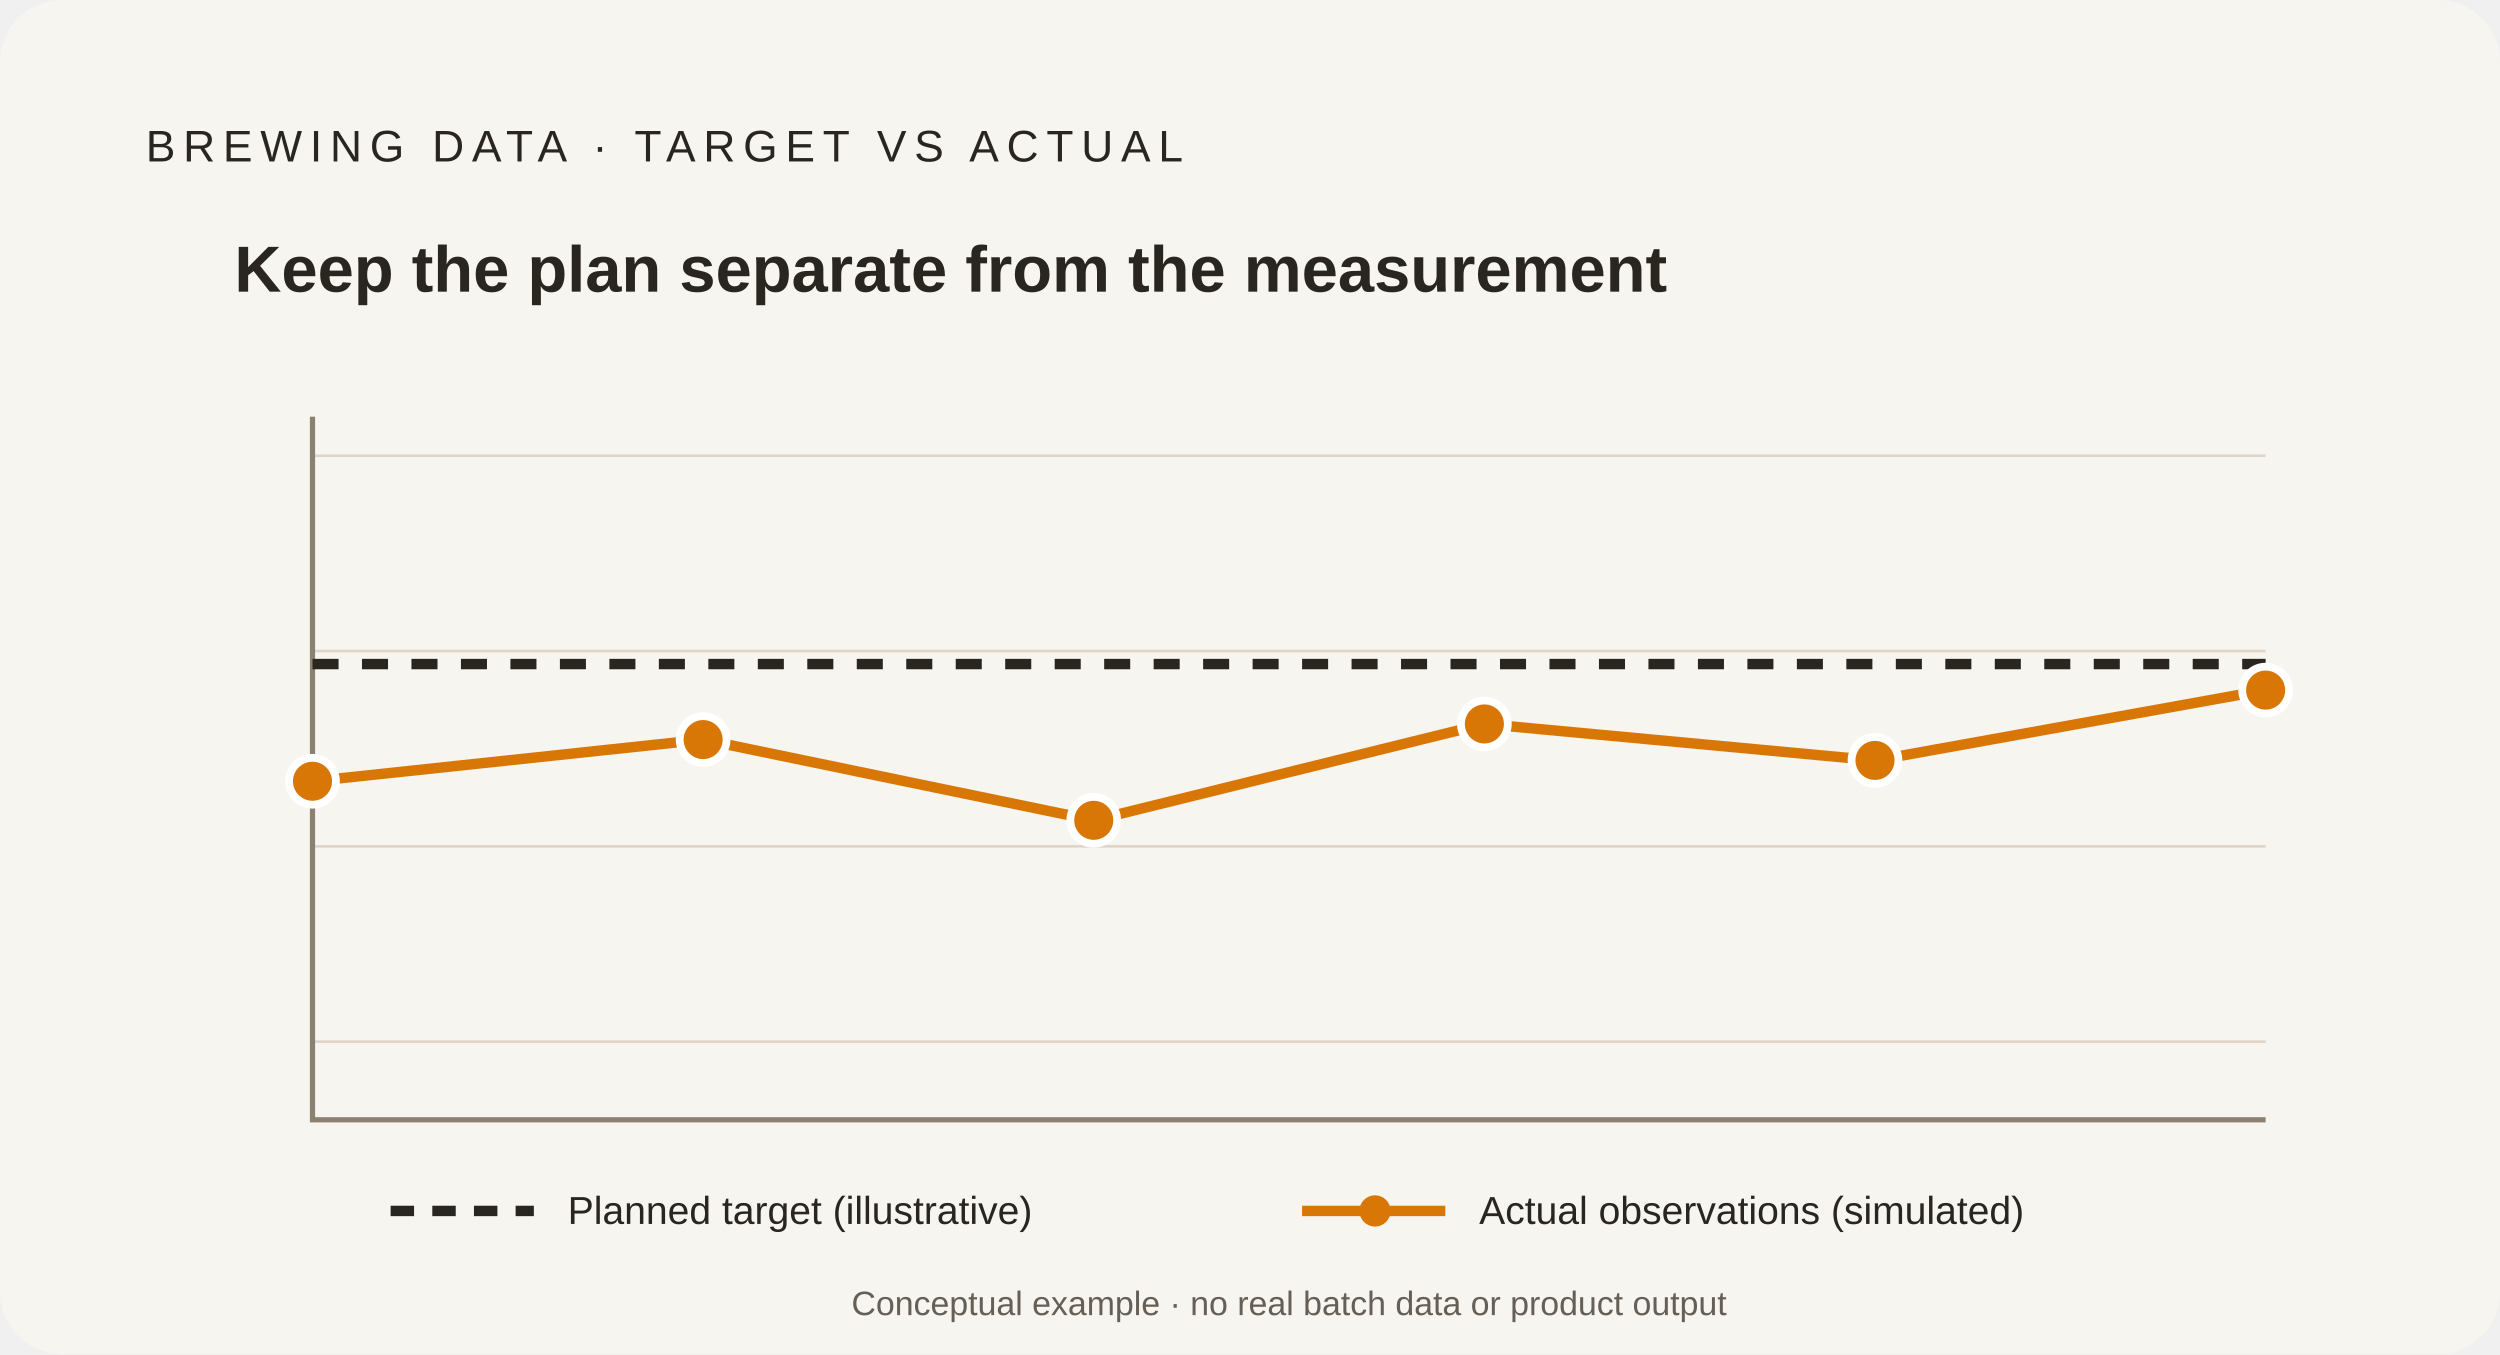
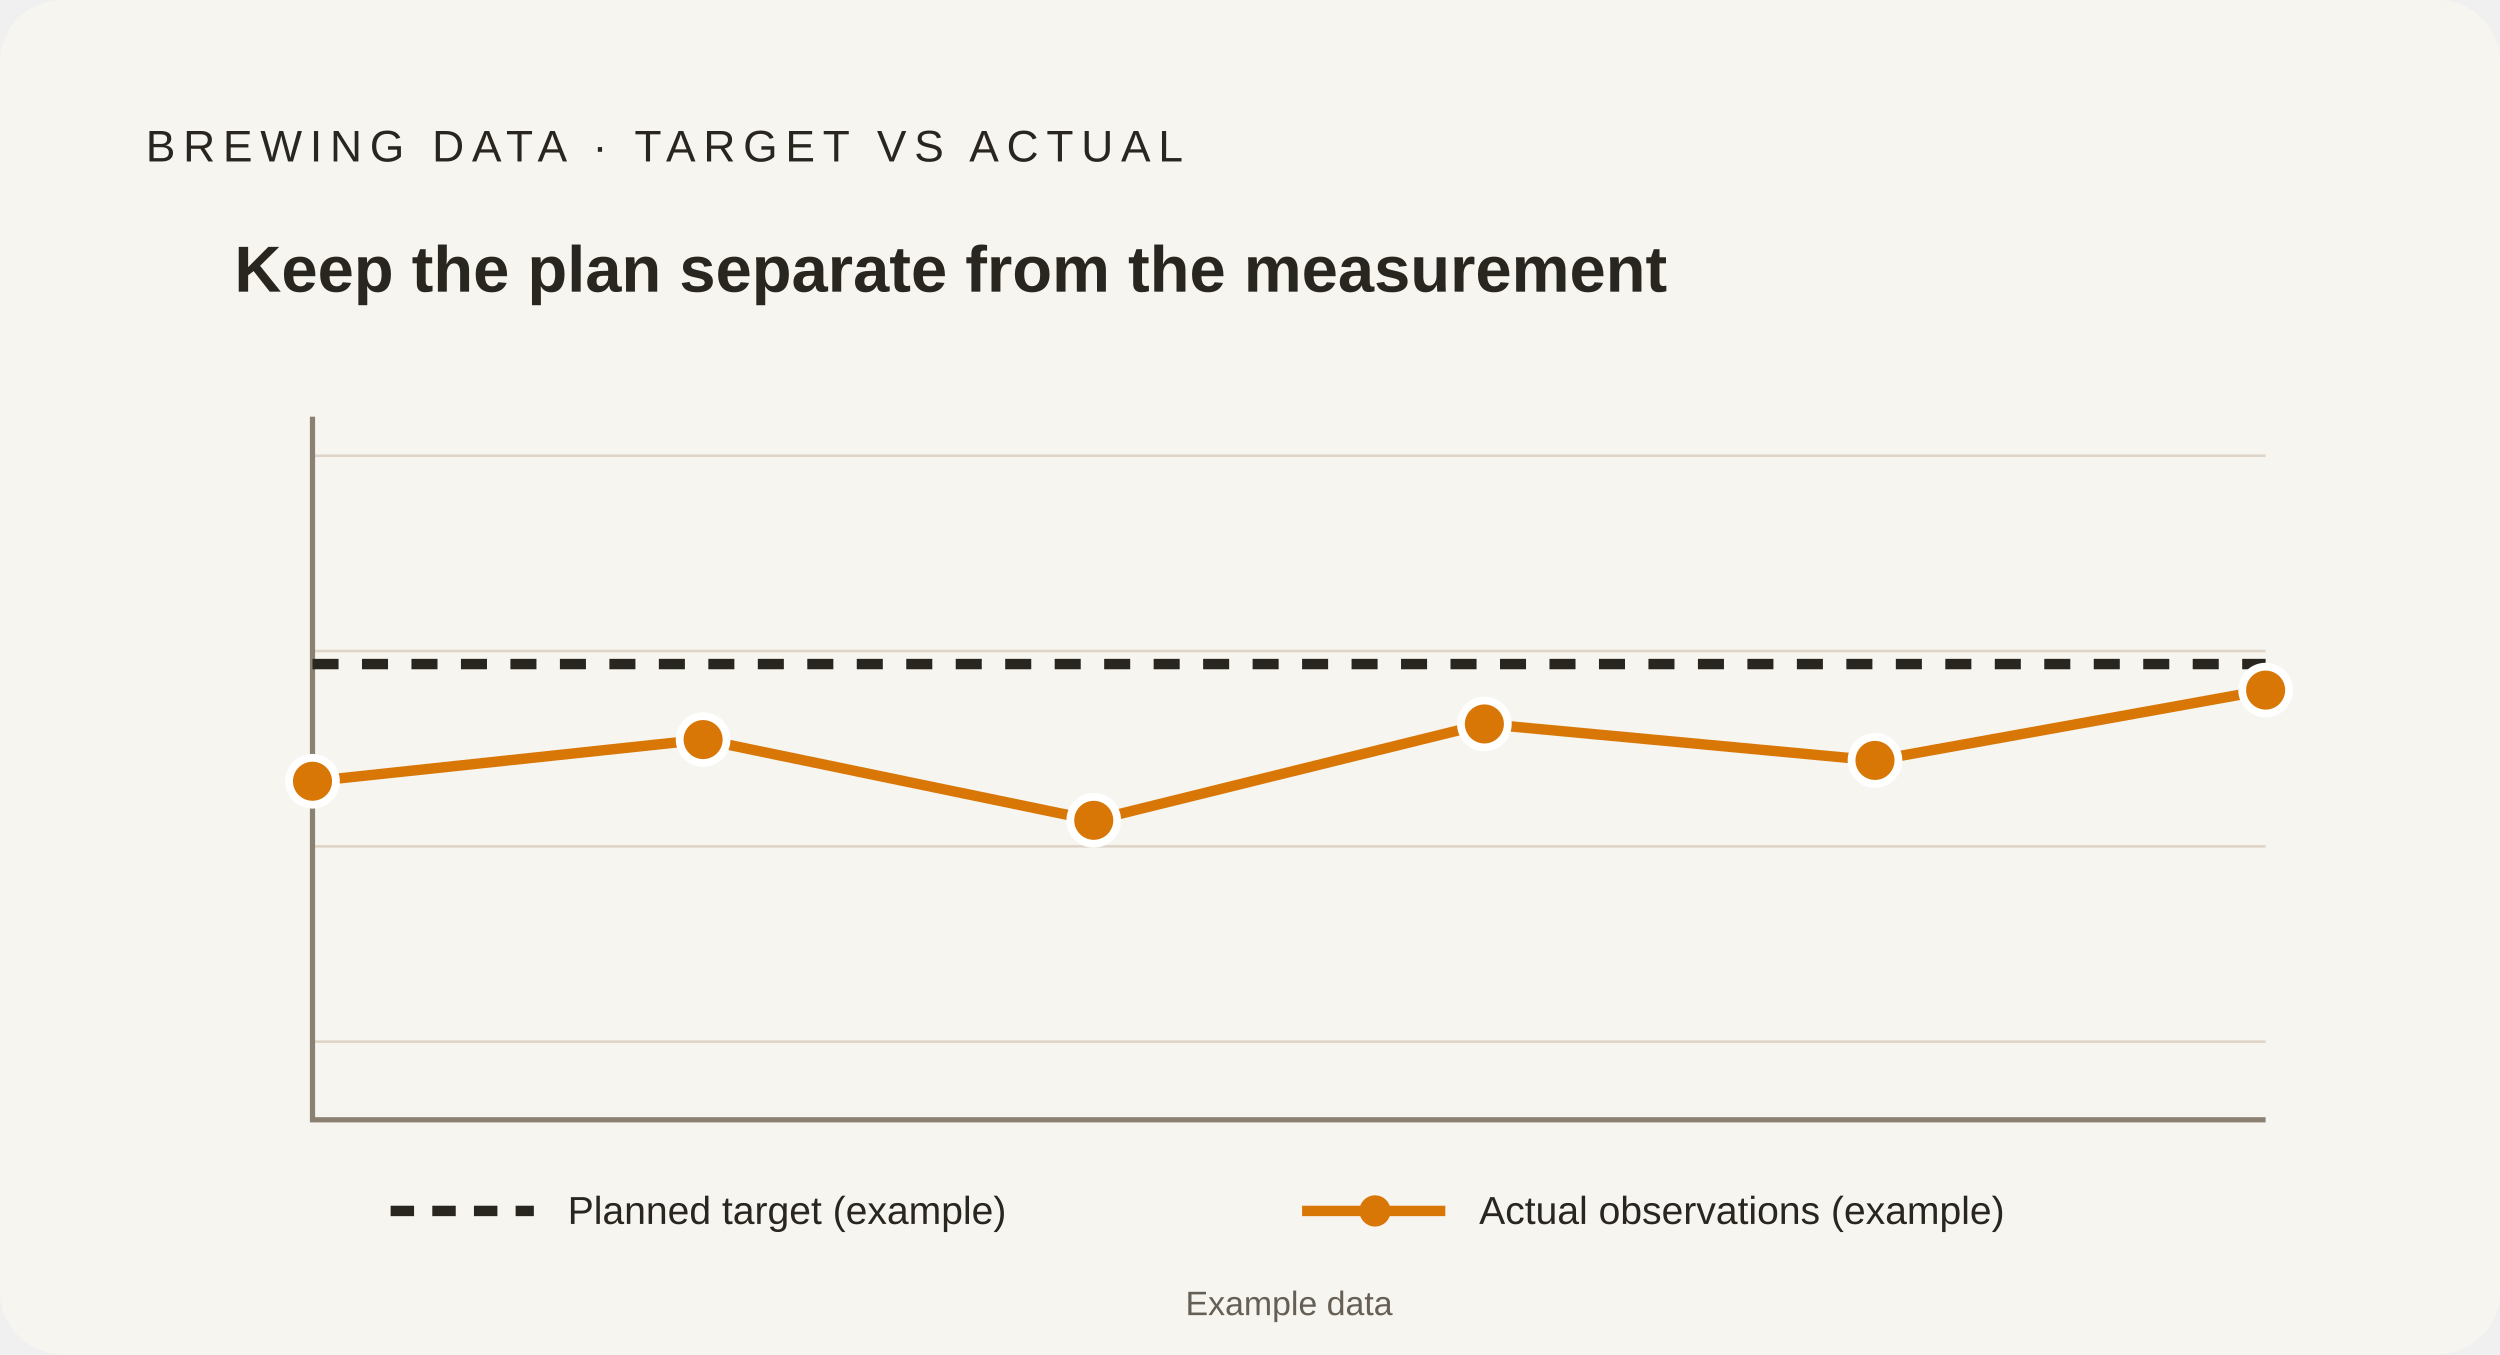
<svg xmlns="http://www.w3.org/2000/svg" viewBox="0 0 960 520" role="img" aria-labelledby="title desc">
  <rect width="960" height="520" rx="24" fill="#f7f5f0" />
  <text x="56" y="62" fill="#29251f" font-family="Arial,sans-serif" font-size="17" letter-spacing="3">BREWING DATA · TARGET VS ACTUAL</text>
  <text x="90" y="112" fill="#29251f" font-family="Arial,sans-serif" font-size="25" font-weight="700">Keep the plan separate from the measurement</text>
  <g stroke="#ded5c8" stroke-width="1">
    <path d="M120 175H870M120 250H870M120 325H870M120 400H870" />
  </g>
  <path d="M120 160V430H870" fill="none" stroke="#8b8173" stroke-width="2" />
  <path d="M120 255H870" fill="none" stroke="#29251f" stroke-width="4" stroke-dasharray="10 9" />
  <path d="M120 300L270 284L420 315L570 278L720 292L870 265" fill="none" stroke="#d97706" stroke-width="4" stroke-linecap="round" stroke-linejoin="round" />
  <g fill="#d97706" stroke="#fff" stroke-width="3">
    <circle cx="120" cy="300" r="9" />
    <circle cx="270" cy="284" r="9" />
    <circle cx="420" cy="315" r="9" />
    <circle cx="570" cy="278" r="9" />
    <circle cx="720" cy="292" r="9" />
    <circle cx="870" cy="265" r="9" />
  </g>
  <g font-family="Arial,sans-serif" font-size="15">
    <path d="M150 465H205" stroke="#29251f" stroke-width="4" stroke-dasharray="9 7" />
-     <text x="218" y="470" fill="#29251f">Planned target (illustrative)</text>
+     <text x="218" y="470" fill="#29251f">Planned target (example)</text>
    <path d="M500 465H555" stroke="#d97706" stroke-width="4" />
    <circle cx="528" cy="465" r="6" fill="#d97706" />
-     <text x="568" y="470" fill="#29251f">Actual observations (simulated)</text>
-     <text x="495" y="505" fill="#665f55" text-anchor="middle" font-size="13">Conceptual example · no real batch data or product output</text>
+     <text x="568" y="470" fill="#29251f">Actual observations (example)</text>
+     <text x="495" y="505" fill="#665f55" text-anchor="middle" font-size="13">Example data</text>
  </g>
</svg>
